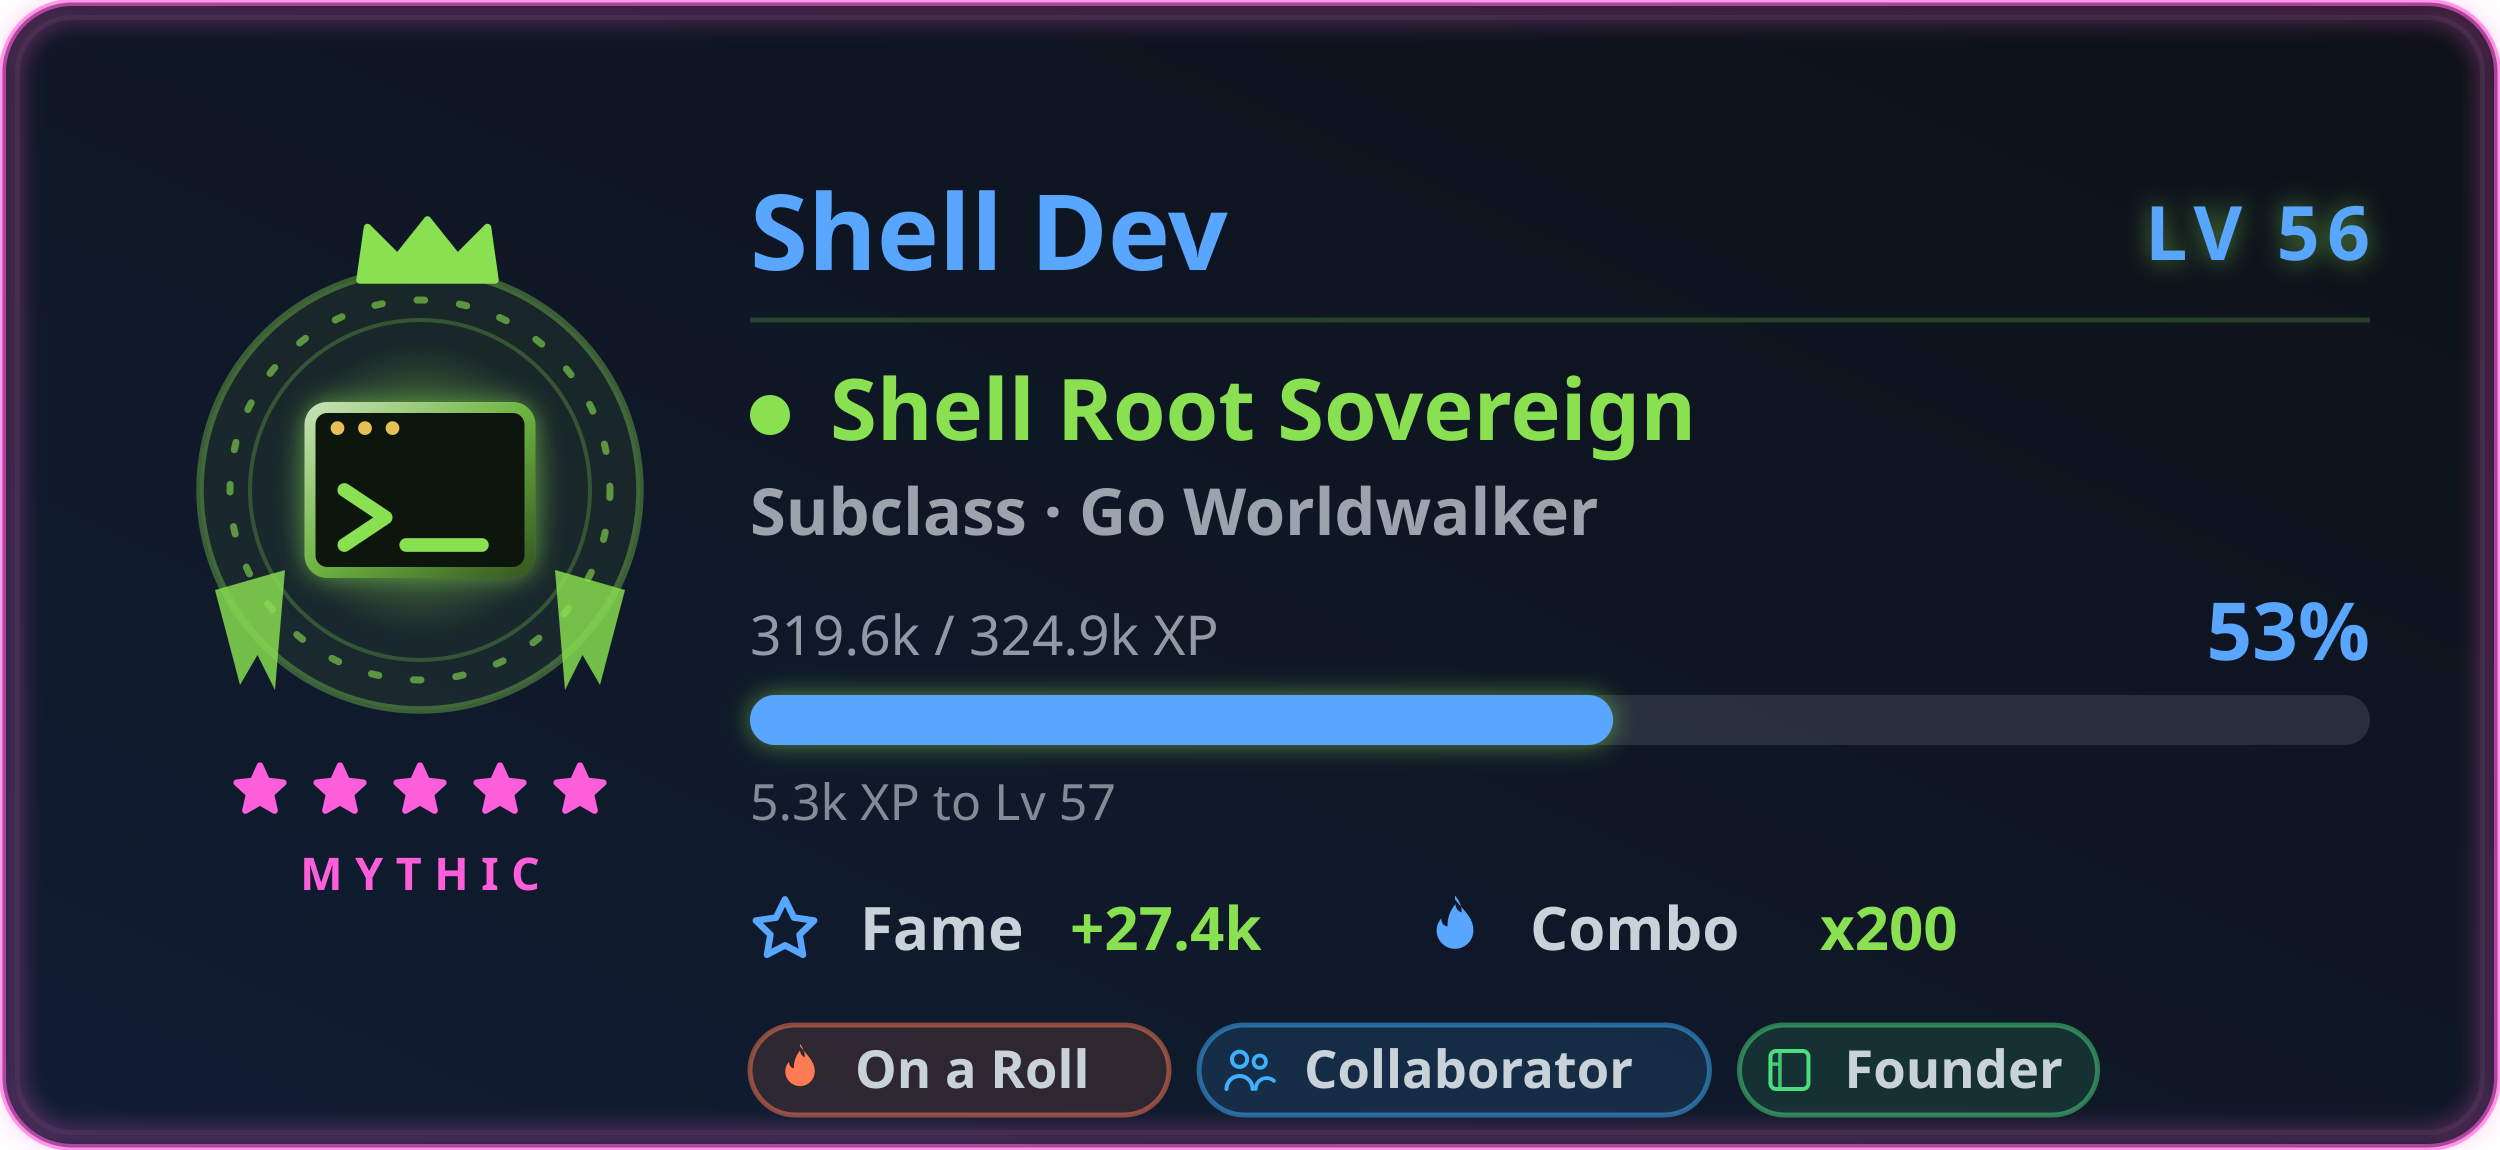
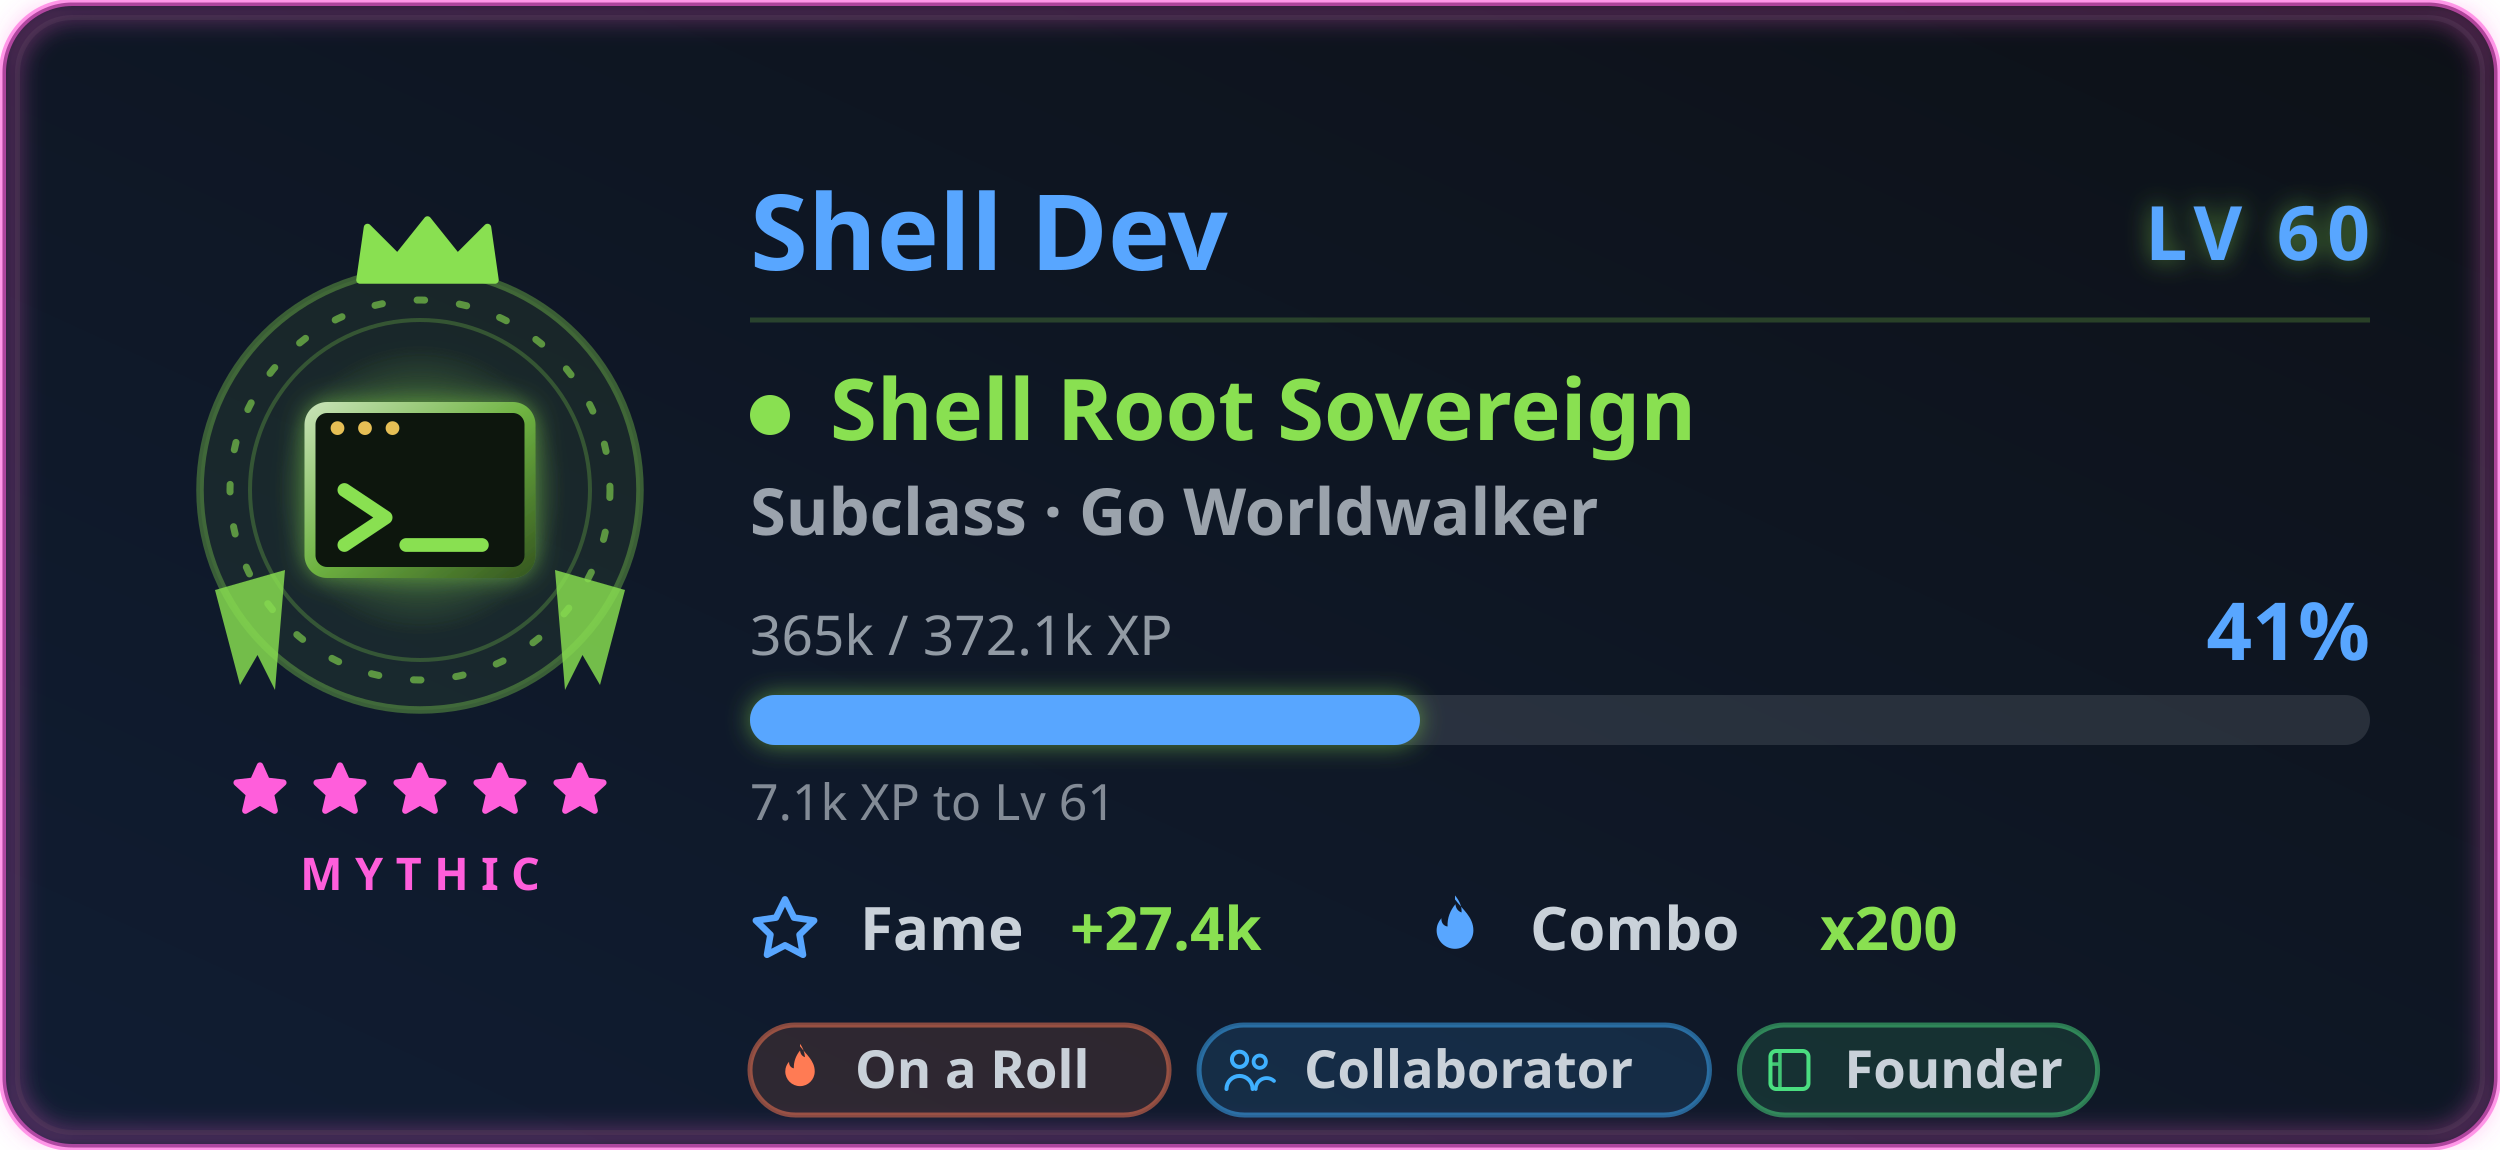
<svg xmlns="http://www.w3.org/2000/svg" width="500" height="230" viewBox="0 0 500 230" role="img" aria-labelledby="card-title-a11y card-desc-a11y">
  <style>
text { font-family: 'Segoe UI', Ubuntu, 'Helvetica Neue', sans-serif; }
.title { font-size: 18px; font-weight: 600; fill: #58a6ff; }
.title-icon { fill: #58a6ff; }
.icon { fill: #58a6ff; }


.gl-name { font-size: 21px; font-weight: 700; fill: #58a6ff; }
.gl-lvl { font-size: 15px; font-weight: 800; letter-spacing: 1.5px; fill: #58a6ff; }
.gl-class { font-size: 17px; font-weight: 700; fill: #89e051; }
.gl-sub { font-size: 13px; font-weight: 600; fill: #c9d1d9; opacity: 0.75; }
.gl-meta { font-size: 11px; fill: #c9d1d9; opacity: 0.7; }
.gl-pct { font-size: 16px; font-weight: 800; fill: #58a6ff; }
.gl-chip-label { font-size: 12px; font-weight: 600; fill: #c9d1d9; }
.gl-chip-value { font-size: 12px; font-weight: 800; fill: #89e051; }
.gl-hint { font-size: 10px; fill: #c9d1d9; opacity: 0.62; }
.gl-badge-label { font-size: 10.5px; font-weight: 600; }
.gl-rarity { font-size: 9px; font-weight: 700; letter-spacing: 2.5px; fill: #ff5edb; }

</style>
  <defs>
    <linearGradient id="card-bg" x1="0" y1="0" x2="1" y2="1" gradientTransform="rotate(90, 0.5, 0.5)">
      <stop offset="0.0%" stop-color="#0d1117" />
      <stop offset="100.0%" stop-color="#101d33" />
    </linearGradient>
    <filter id="card-glow" x="-50%" y="-50%" width="200%" height="200%">
      <feGaussianBlur in="SourceGraphic" stdDeviation="3" result="blur" />
      <feFlood flood-color="#58a6ff" flood-opacity="0.55" result="tint" />
      <feComposite in="tint" in2="blur" operator="in" result="softGlow" />
      <feMerge>
        <feMergeNode in="softGlow" />
        <feMergeNode in="SourceGraphic" />
      </feMerge>
    </filter>
    <filter id="gl-glow" x="-60%" y="-60%" width="220%" height="220%">
      <feGaussianBlur in="SourceGraphic" stdDeviation="2.4" result="b" />
      <feFlood flood-color="#89e051" flood-opacity="0.55" result="t" />
      <feComposite in="t" in2="b" operator="in" result="g" />
      <feMerge>
        <feMergeNode in="g" />
        <feMergeNode in="SourceGraphic" />
      </feMerge>
    </filter>
    <filter id="gl-rarity" x="-20%" y="-20%" width="140%" height="140%">
      <feGaussianBlur stdDeviation="2.4" />
    </filter>
  </defs>
  <rect x="0.5" y="0.5" width="499" height="229" rx="14" fill="url(#card-bg)" stroke="#ff5edb" stroke-width="1.4" stroke-opacity="0.6" />
  <rect x="3.5" y="3.5" width="493" height="223" rx="11" fill="none" stroke="#30363d" stroke-opacity="0.4" />
  <rect x="2" y="2" width="496" height="226" rx="13" fill="none" stroke="#ff5edb" stroke-width="3.5" stroke-opacity="0.4" filter="url(#gl-rarity)" />
  <g class="fade">
    <g class="">
      <g class="flourish">
        <g transform="translate(84,0)">
          <g transform="translate(0,98)" fill="#89e051" opacity="0.82">
            <path d="M27 16 L41 20 L36 39 L32.5 33 L29 40 Z" />
          </g>
        </g>
        <g transform="translate(84,0) scale(-1,1)">
          <g transform="translate(0,98)" fill="#89e051" opacity="0.82">
            <path d="M27 16 L41 20 L36 39 L32.5 33 L29 40 Z" />
          </g>
        </g>
      </g>
      <circle cx="84" cy="98" r="44" fill="#89e051" fill-opacity="0.08" stroke="#89e051" stroke-opacity="0.35" stroke-width="1.5" />
      <g class="">
        <circle cx="84" cy="98" r="38" fill="none" stroke="#89e051" stroke-opacity="0.6" stroke-width="1.4" stroke-dasharray="1.5 7" stroke-linecap="round" />
        <circle cx="84" cy="98" r="34" fill="none" stroke="#89e051" stroke-opacity="0.25" stroke-width="0.8" />
      </g>
      <g class="" filter="url(#gl-glow)">
        <svg class="" x="51" y="65" width="66" height="66" viewBox="0 0 48 48" aria-hidden="true">
          <defs>
            <radialGradient id="shHalo" cx="0.5" cy="0.5" r="0.5">
              <stop offset="0" stop-color="#89e051" stop-opacity="0.42" />
              <stop offset="1" stop-color="#89e051" stop-opacity="0" />
            </radialGradient>
            <linearGradient id="shFrame" x1="0" y1="0" x2="1" y2="1">
              <stop offset="0" stop-color="#c5e1b3" />
              <stop offset="0.5" stop-color="#6eb341" />
              <stop offset="1" stop-color="#375a21" />
            </linearGradient>
          </defs>
          <circle cx="24" cy="24" r="21" fill="url(#shHalo)" />
          <rect x="8" y="12" width="32" height="24" rx="2.5" fill="#0b1710" stroke="url(#shFrame)" stroke-width="1.6" />
          <path d="M8 18 H40" stroke="url(#shFrame)" stroke-width="1" />
          <g fill="#e6bf55">
            <circle cx="12" cy="15" r="1" />
            <circle cx="16" cy="15" r="1" />
            <circle cx="20" cy="15" r="1" />
          </g>
          <path d="M13 24 L19 28 L13 32" fill="none" stroke="#89e051" stroke-width="2" stroke-linecap="round" stroke-linejoin="round" />
          <path d="M22 32 H33" stroke="#89e051" stroke-width="2" stroke-linecap="round" />
        </svg>
      </g>
      <g transform="translate(69, 42.5) scale(1.5)">
        <path d="M2 9 L3 2 L7 6 L11 1 L15 6 L19 2 L20 9 Z" fill="#89e051" stroke="#89e051" stroke-width="1" stroke-linejoin="round" />
      </g>
    </g>
    <g>
      <g class="" transform="translate(45.5, 151.5) scale(0.5416667)" fill="#ff5edb" stroke="#ff5edb" stroke-width="2.4" stroke-linejoin="round" stroke-linecap="round" opacity="1">
        <path d="M12 3 L14.5 8.6 L20.6 9.3 L16 13.5 L17.4 19.6 L12 16.5 L6.6 19.6 L8 13.5 L3.4 9.3 L9.5 8.6 Z" />
      </g>
      <g class="" transform="translate(61.5, 151.5) scale(0.5416667)" fill="#ff5edb" stroke="#ff5edb" stroke-width="2.4" stroke-linejoin="round" stroke-linecap="round" opacity="1">
        <path d="M12 3 L14.5 8.6 L20.6 9.3 L16 13.5 L17.4 19.6 L12 16.5 L6.6 19.6 L8 13.5 L3.4 9.3 L9.5 8.6 Z" />
      </g>
      <g class="" transform="translate(77.5, 151.5) scale(0.5416667)" fill="#ff5edb" stroke="#ff5edb" stroke-width="2.4" stroke-linejoin="round" stroke-linecap="round" opacity="1">
        <path d="M12 3 L14.5 8.6 L20.6 9.3 L16 13.5 L17.4 19.6 L12 16.5 L6.6 19.6 L8 13.5 L3.4 9.3 L9.5 8.6 Z" />
      </g>
      <g class="" transform="translate(93.5, 151.5) scale(0.5416667)" fill="#ff5edb" stroke="#ff5edb" stroke-width="2.4" stroke-linejoin="round" stroke-linecap="round" opacity="1">
        <path d="M12 3 L14.5 8.6 L20.6 9.3 L16 13.5 L17.4 19.6 L12 16.5 L6.6 19.6 L8 13.5 L3.4 9.3 L9.5 8.6 Z" />
      </g>
      <g class="" transform="translate(109.5, 151.5) scale(0.5416667)" fill="#ff5edb" stroke="#ff5edb" stroke-width="2.4" stroke-linejoin="round" stroke-linecap="round" opacity="1">
        <path d="M12 3 L14.5 8.6 L20.6 9.3 L16 13.5 L17.4 19.6 L12 16.5 L6.6 19.6 L8 13.5 L3.4 9.3 L9.5 8.6 Z" />
      </g>
    </g>
    <text class="gl-rarity" x="84" y="178" text-anchor="middle">MYTHIC</text>
  </g>
  <g class="fade" style="animation-delay:.15s">
    <text class="gl-name" x="150" y="54">Shell Dev</text>
-     <text class="gl-lvl glow-pulse" x="474" y="52" text-anchor="end" filter="url(#gl-glow)">LV 56</text>
+     <text class="gl-lvl glow-pulse" x="474" y="52" text-anchor="end" filter="url(#gl-glow)">LV 60</text>
    <line x1="150" y1="64" x2="474" y2="64" stroke="#89e051" stroke-opacity="0.22" stroke-width="1" />
    <circle cx="154" cy="83" r="4" fill="#89e051" />
    <text class="gl-class" x="166" y="88">Shell Root Sovereign</text>
    <text class="gl-sub" x="150" y="107">Subclass · Go Worldwalker</text>
-     <text class="gl-meta" x="150" y="131">319.6k / 324.9k XP</text>
-     <text class="gl-pct " x="474" y="132" text-anchor="end">53%</text>
+     <text class="gl-meta" x="150" y="131">365k / 372.1k XP</text>
+     <text class="gl-pct " x="474" y="132" text-anchor="end">41%</text>
    <rect x="150" y="139" width="324" height="10" rx="5" fill="#c9d1d9" fill-opacity="0.14" />
-     <rect class="xp-fill " x="150" y="139" width="172.609" height="10" rx="5" fill="#58a6ff" filter="url(#gl-glow)" />
-     <text class="gl-hint" x="150" y="164">5.3k XP to Lv 57</text>
+     <rect class="xp-fill " x="150" y="139" width="133.991" height="10" rx="5" fill="#58a6ff" filter="url(#gl-glow)" />
+     <text class="gl-hint" x="150" y="164">7.1k XP to Lv 61</text>
    <g transform="translate(150, 190)">
      <svg class="icon" x="0" y="-11" width="14" height="14" viewBox="0 0 16 16" aria-hidden="true">
        <path fill-rule="evenodd" d="M8 .25a.75.75 0 0 1 .673.418l1.882 3.815 4.21.612a.75.75 0 0 1 .416 1.279l-3.046 2.97.719 4.192a.75.75 0 0 1-1.088.791L8 12.347l-3.766 1.98a.75.75 0 0 1-1.088-.79l.72-4.194L.818 6.374a.75.75 0 0 1 .416-1.28l4.21-.611L7.327.668A.75.75 0 0 1 8 .25zm0 2.445L6.615 5.5a.75.75 0 0 1-.564.41l-3.097.45 2.24 2.184a.75.75 0 0 1 .216.664l-.528 3.084 2.769-1.456a.75.75 0 0 1 .698 0l2.77 1.456-.53-3.084a.75.75 0 0 1 .216-.664l2.24-2.183-3.096-.45a.75.75 0 0 1-.564-.41L8 2.694v.001z" />
      </svg>
      <text class="gl-chip-label" x="22" y="0">Fame</text>
      <text class="gl-chip-value" x="64" y="0">+27.4k</text>
    </g>
    <g transform="translate(284, 190)">
      <svg class="icon" x="0" y="-11" width="14" height="14" viewBox="0 0 16 16" aria-hidden="true">
        <path fill-rule="evenodd" d="M8 1c1.7 2.3 4.2 4 4.2 7.1a4.2 4.2 0 0 1-8.4 0c0-1.1.4-2 1.1-2.8-.1 1 .5 1.8 1.4 1.9-.1-1.9.6-3.7 1.8-5.1.1 1 .6 1.6 1.4 1.9.1-1.4-.5-2.7-1.5-3.9z" />
      </svg>
      <text class="gl-chip-label" x="22" y="0">Combo</text>
      <text class="gl-chip-value" x="80" y="0">x200</text>
    </g>
  </g>
  <g class="fade" style="animation-delay:.2s">
    <g>
      <rect x="150" y="205" width="83.81" height="18" rx="9" fill="#ff7b54" fill-opacity="0.13" stroke="#ff7b54" stroke-opacity="0.5" stroke-width="1" />
      <g transform="translate(154.3, 208.3) scale(0.475)">
        <path d="M12 2c2.5 3.4 6.2 6 6.2 10.6a6.2 6.2 0 0 1-12.4 0c0-1.6.6-3 1.6-4.1-.1 1.5.8 2.6 2 2.8-.1-2.8.9-5.4 2.6-7.5.2 1.5.9 2.4 2.1 2.8-.2-2-.8-4-2.1-5.6Z" fill="#ff7b54" />
      </g>
      <text class="gl-badge-label" x="171" y="217.6" fill="#c9d1d9">On a Roll</text>
    </g>
    <g>
      <rect x="239.81" y="205" width="102.08" height="18" rx="9" fill="#3fb0ff" fill-opacity="0.13" stroke="#3fb0ff" stroke-opacity="0.5" stroke-width="1" />
      <g transform="translate(244.11, 208.3) scale(0.475)">
        <circle cx="8" cy="7.5" r="3.2" fill="none" stroke="#3fb0ff" stroke-width="1.7" />
        <path d="M2.5 20a5.5 5.5 0 0 1 11 0" fill="none" stroke="#3fb0ff" stroke-width="1.7" stroke-linecap="round" />
        <circle cx="16.5" cy="8.5" r="2.6" fill="none" stroke="#3fb0ff" stroke-width="1.6" />
        <path d="M14.8 20a4.6 4.6 0 0 1 7.7-3.4" fill="none" stroke="#3fb0ff" stroke-width="1.6" stroke-linecap="round" />
      </g>
      <text class="gl-badge-label" x="260.81" y="217.6" fill="#c9d1d9">Collaborator</text>
    </g>
    <g>
      <rect x="347.89" y="205" width="71.63" height="18" rx="9" fill="#4ade80" fill-opacity="0.13" stroke="#4ade80" stroke-opacity="0.5" stroke-width="1" />
      <g transform="translate(352.19, 208.3) scale(0.475)">
        <rect x="4" y="4" width="16" height="16" rx="2.4" fill="none" stroke="#4ade80" stroke-width="1.7" />
        <path d="M8 4v16 M4 9.5h4" fill="none" stroke="#4ade80" stroke-width="1.5" opacity="0.85" />
      </g>
      <text class="gl-badge-label" x="368.89" y="217.6" fill="#c9d1d9">Founder</text>
    </g>
  </g>
</svg>
